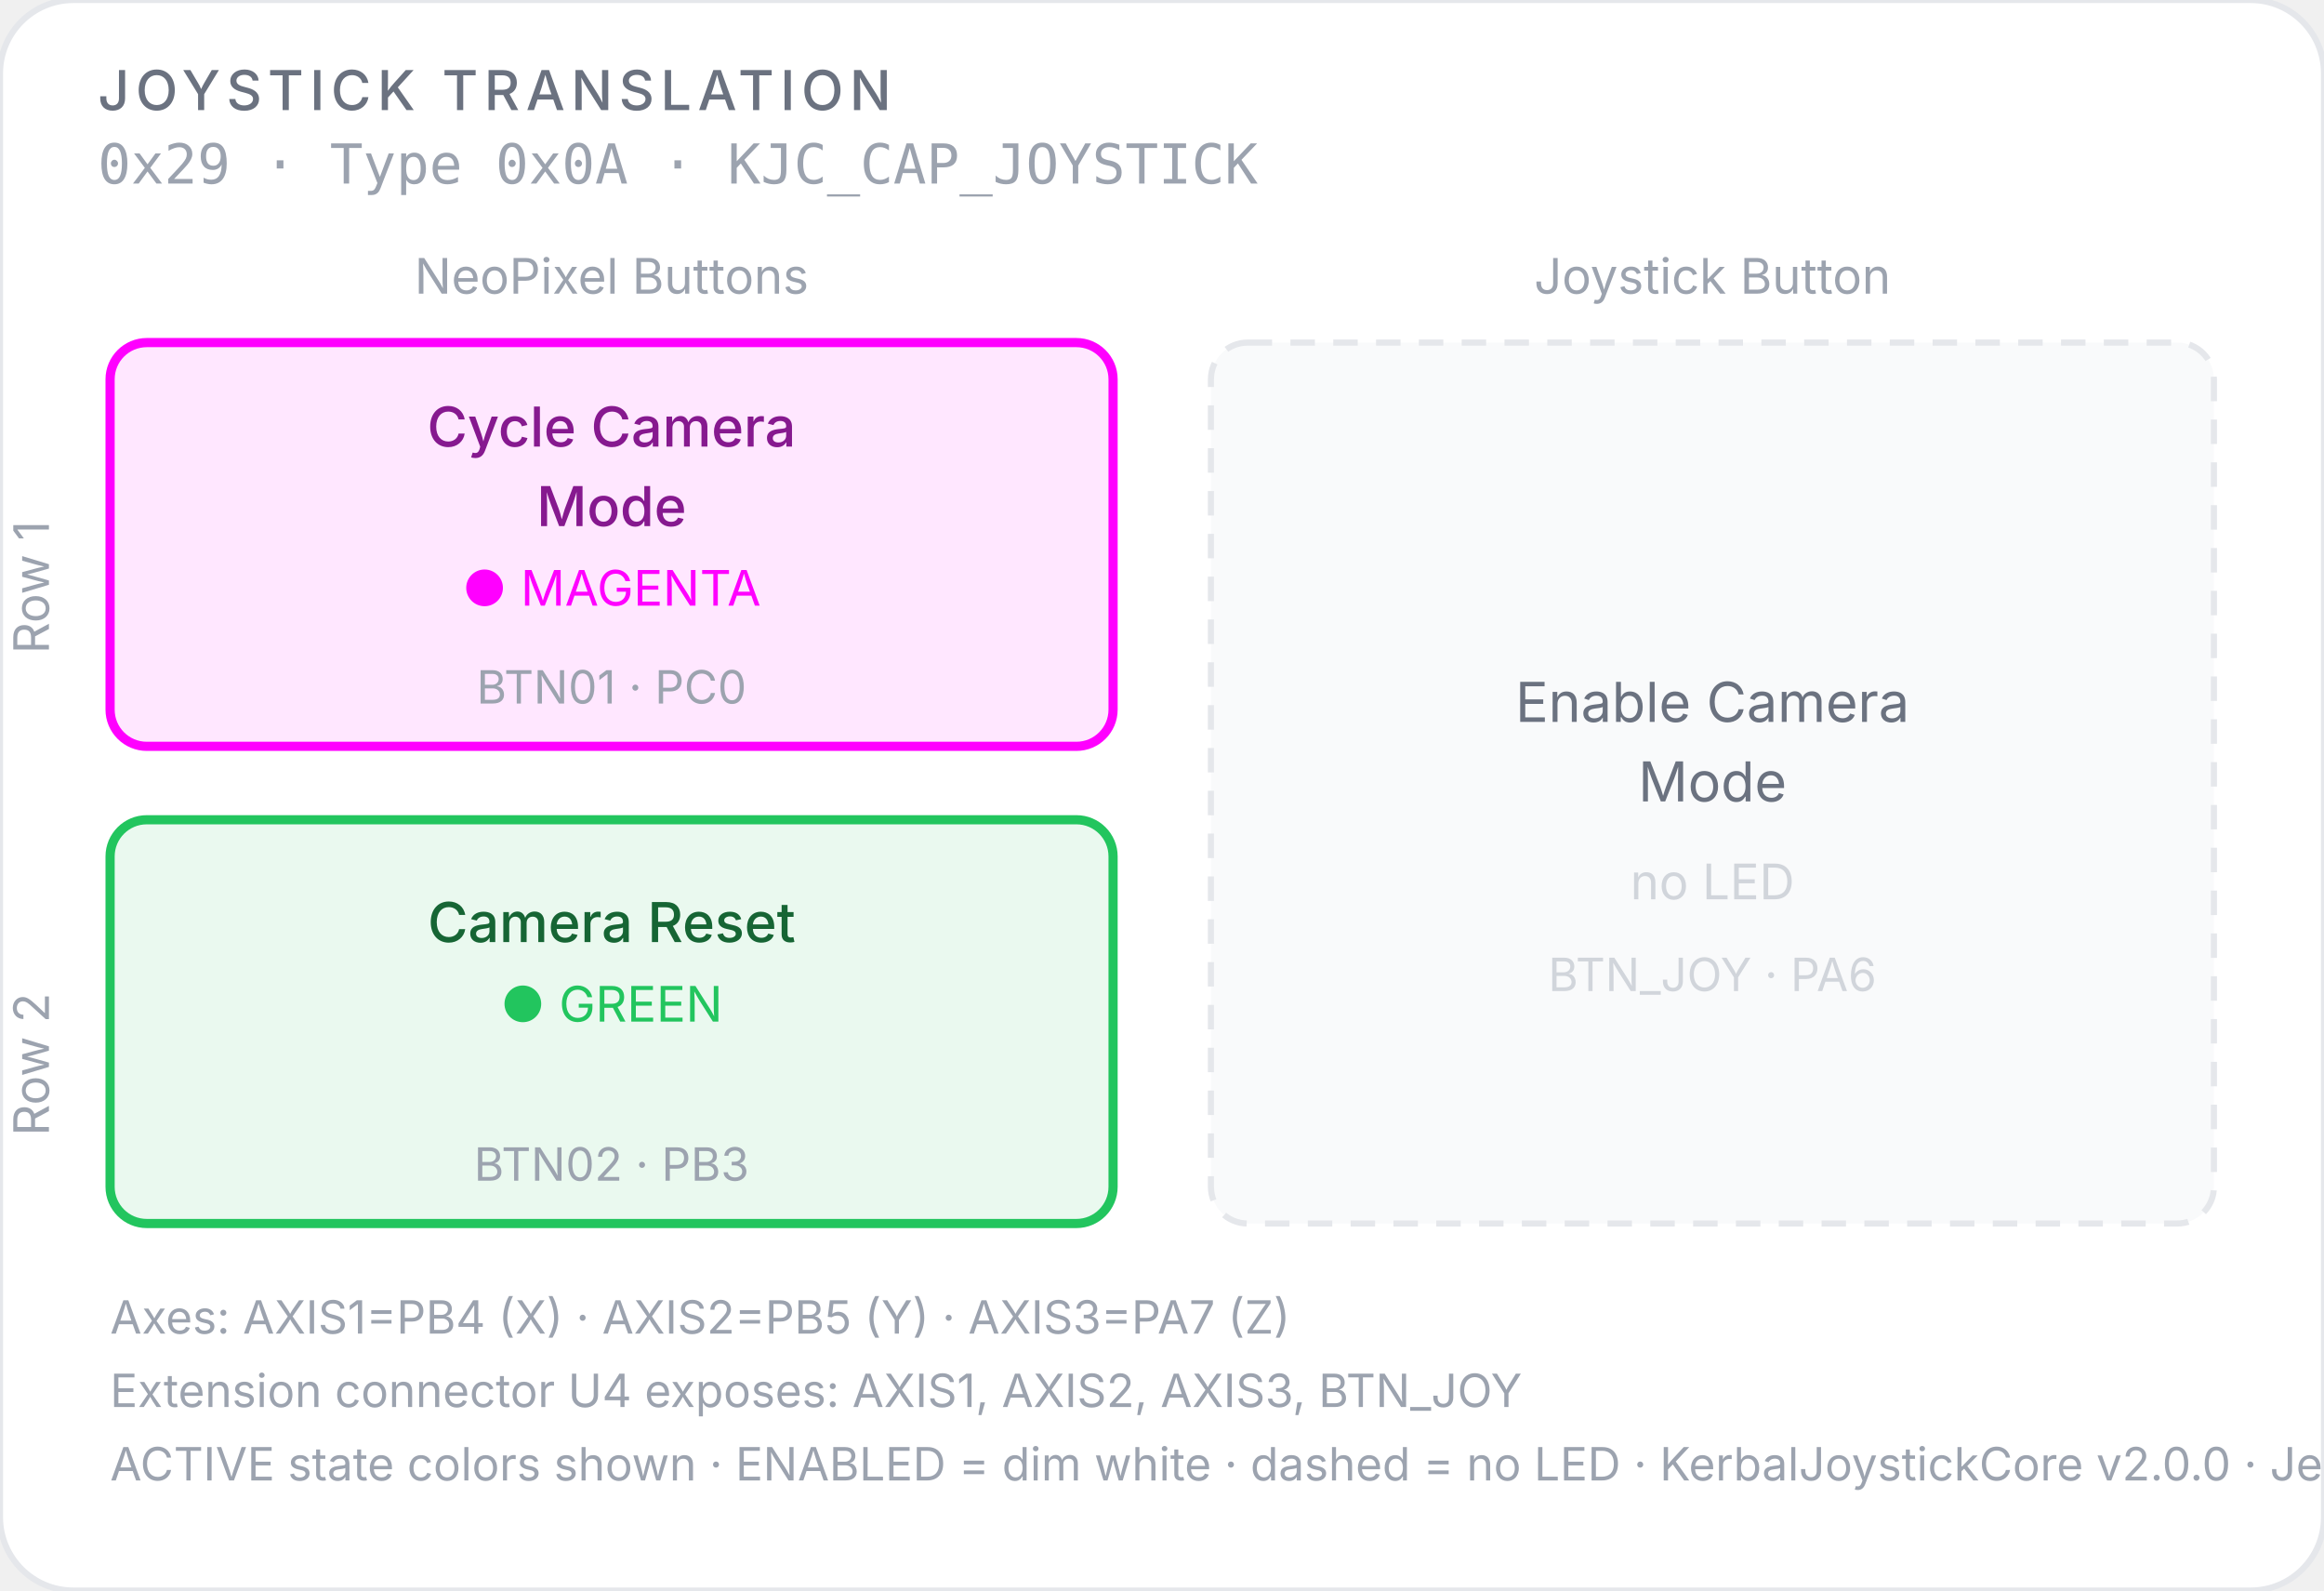
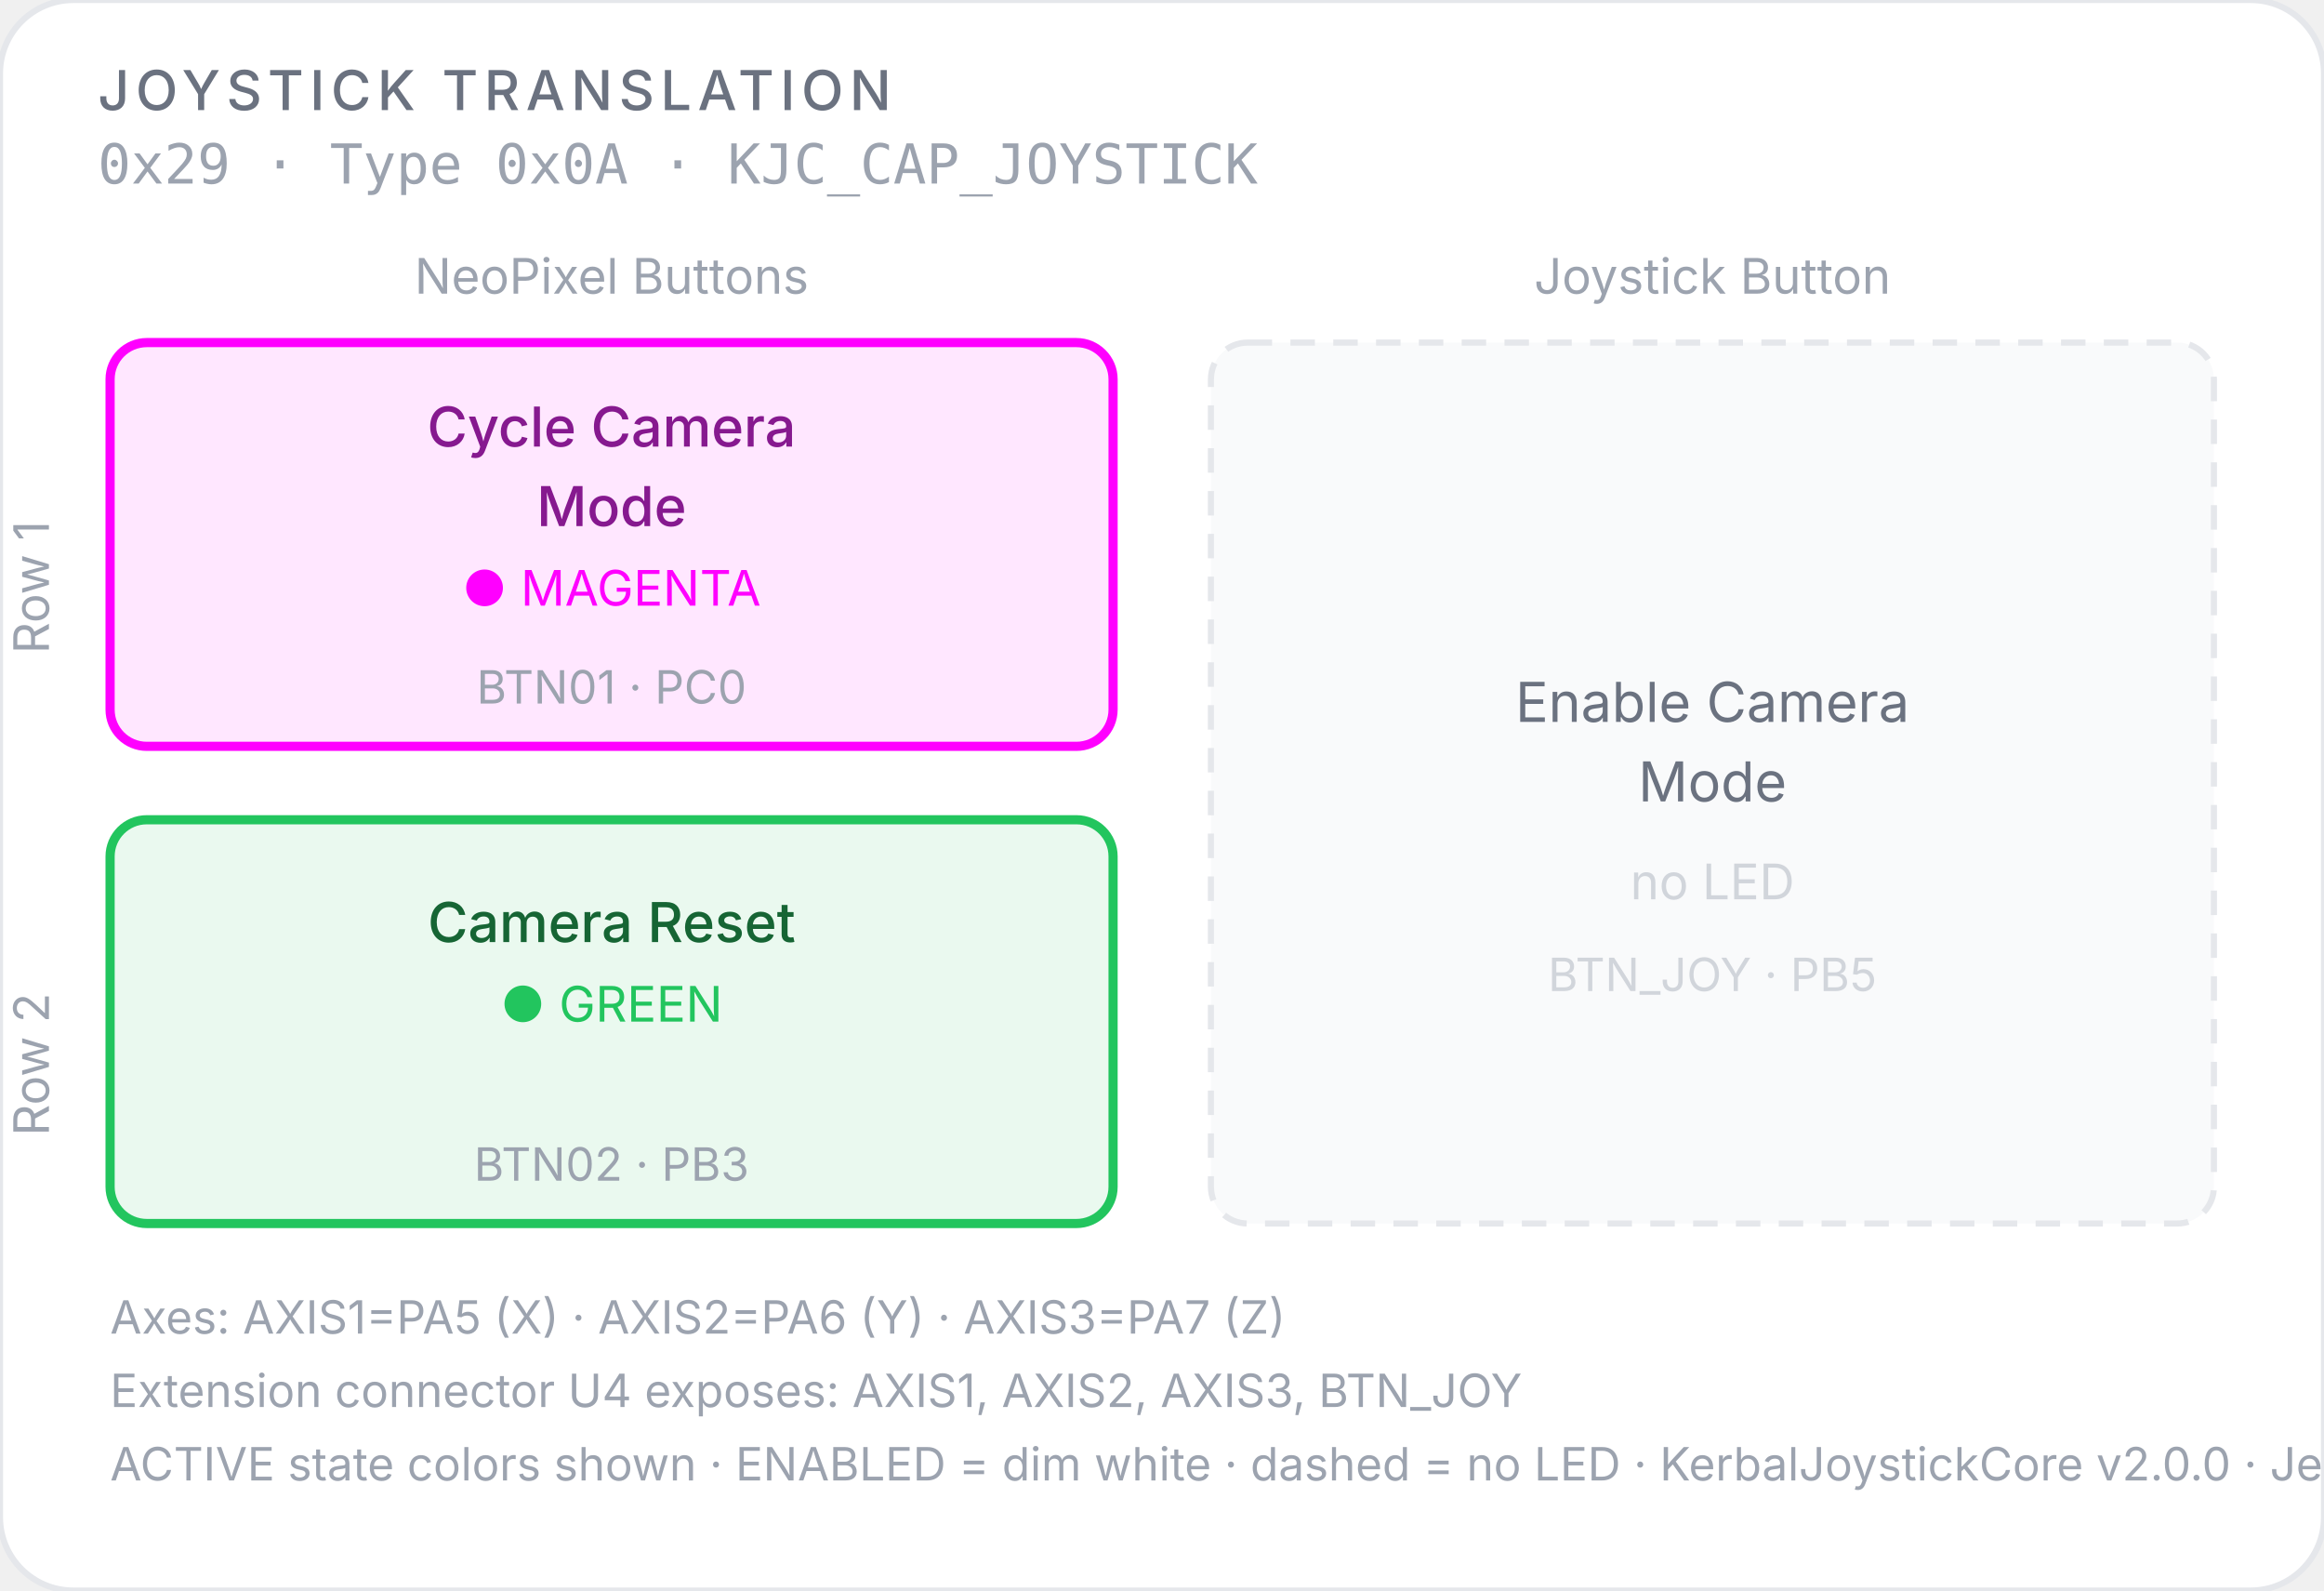
<svg xmlns="http://www.w3.org/2000/svg" viewBox="0 0 380 260" font-family="-apple-system, BlinkMacSystemFont, 'Segoe UI', sans-serif">
  <rect width="380" height="260" rx="12" fill="#ffffff" stroke="#e5e7eb" stroke-width="1" />
  <text x="16" y="18" font-size="9" fill="#6b7280" font-weight="500" letter-spacing="1">JOYSTICK TRANSLATION</text>
  <text x="16" y="30" font-size="9" fill="#9ca3af" font-family="monospace">0x29 · Type 0x0A · KJC_CAP_JOYSTICK</text>
  <text x="100" y="48" font-size="8" fill="#9ca3af" text-anchor="middle">NeoPixel Buttons</text>
  <text x="280" y="48" font-size="8" fill="#9ca3af" text-anchor="middle">Joystick Button</text>
  <text x="8" y="96" font-size="8" fill="#9ca3af" text-anchor="middle" transform="rotate(-90,8,96)">Row 1</text>
  <text x="8" y="174" font-size="8" fill="#9ca3af" text-anchor="middle" transform="rotate(-90,8,174)">Row 2</text>
  <rect x="18" y="56" width="164" height="66" rx="6" fill="#ff00ff18" stroke="#ff00ff" stroke-width="1.5" />
  <text x="100" y="73" font-size="9" font-weight="500" fill="#86198f" text-anchor="middle">Cycle Camera</text>
  <text x="100" y="86" font-size="9" font-weight="500" fill="#86198f" text-anchor="middle">Mode</text>
  <text x="100" y="99" font-size="8" fill="#ff00ff" text-anchor="middle">● MAGENTA</text>
  <text x="100" y="115" font-size="7.5" fill="#9ca3af" text-anchor="middle">BTN01 · PC0</text>
  <rect x="18" y="134" width="164" height="66" rx="6" fill="#22c55e18" stroke="#22c55e" stroke-width="1.5" />
  <text x="100" y="154" font-size="9" font-weight="500" fill="#166534" text-anchor="middle">Camera Reset</text>
  <text x="100" y="167" font-size="8" fill="#22c55e" text-anchor="middle">● GREEN</text>
  <text x="100" y="193" font-size="7.5" fill="#9ca3af" text-anchor="middle">BTN02 · PB3</text>
  <rect x="198" y="56" width="164" height="144" rx="6" fill="#f9fafb" stroke="#e5e7eb" stroke-width="1" stroke-dasharray="4,3" />
  <text x="280" y="118" font-size="9" fill="#6b7280" text-anchor="middle">Enable Camera</text>
  <text x="280" y="131" font-size="9" fill="#6b7280" text-anchor="middle">Mode</text>
  <text x="280" y="147" font-size="8" fill="#d1d5db" text-anchor="middle">no LED</text>
-   <text x="280" y="162" font-size="7.5" fill="#d1d5db" text-anchor="middle">BTN_JOY · PA6</text>
-   <text x="18" y="218" font-size="7.5" fill="#9ca3af">Axes: AXIS1=PB4 (X) · AXIS2=PB5 (Y) · AXIS3=PA7 (Z)</text>
+   <text x="280" y="162" font-size="7.5" fill="#d1d5db" text-anchor="middle">BTN_JOY · PB5</text>
+   <text x="18" y="218" font-size="7.5" fill="#9ca3af">Axes: AXIS1=PA5 (X) · AXIS2=PA6 (Y) · AXIS3=PA7 (Z)</text>
  <text x="18" y="230" font-size="7.5" fill="#9ca3af">Extension connector U4 exposes: AXIS1, AXIS2, AXIS3, BTN_JOY</text>
  <text x="18" y="242" font-size="7.5" fill="#9ca3af">ACTIVE state colors shown · ENABLED = dim white · dashed = no LED · KerbalJoystickCore v2.0.0 · Jeb's Controller Works</text>
</svg>
